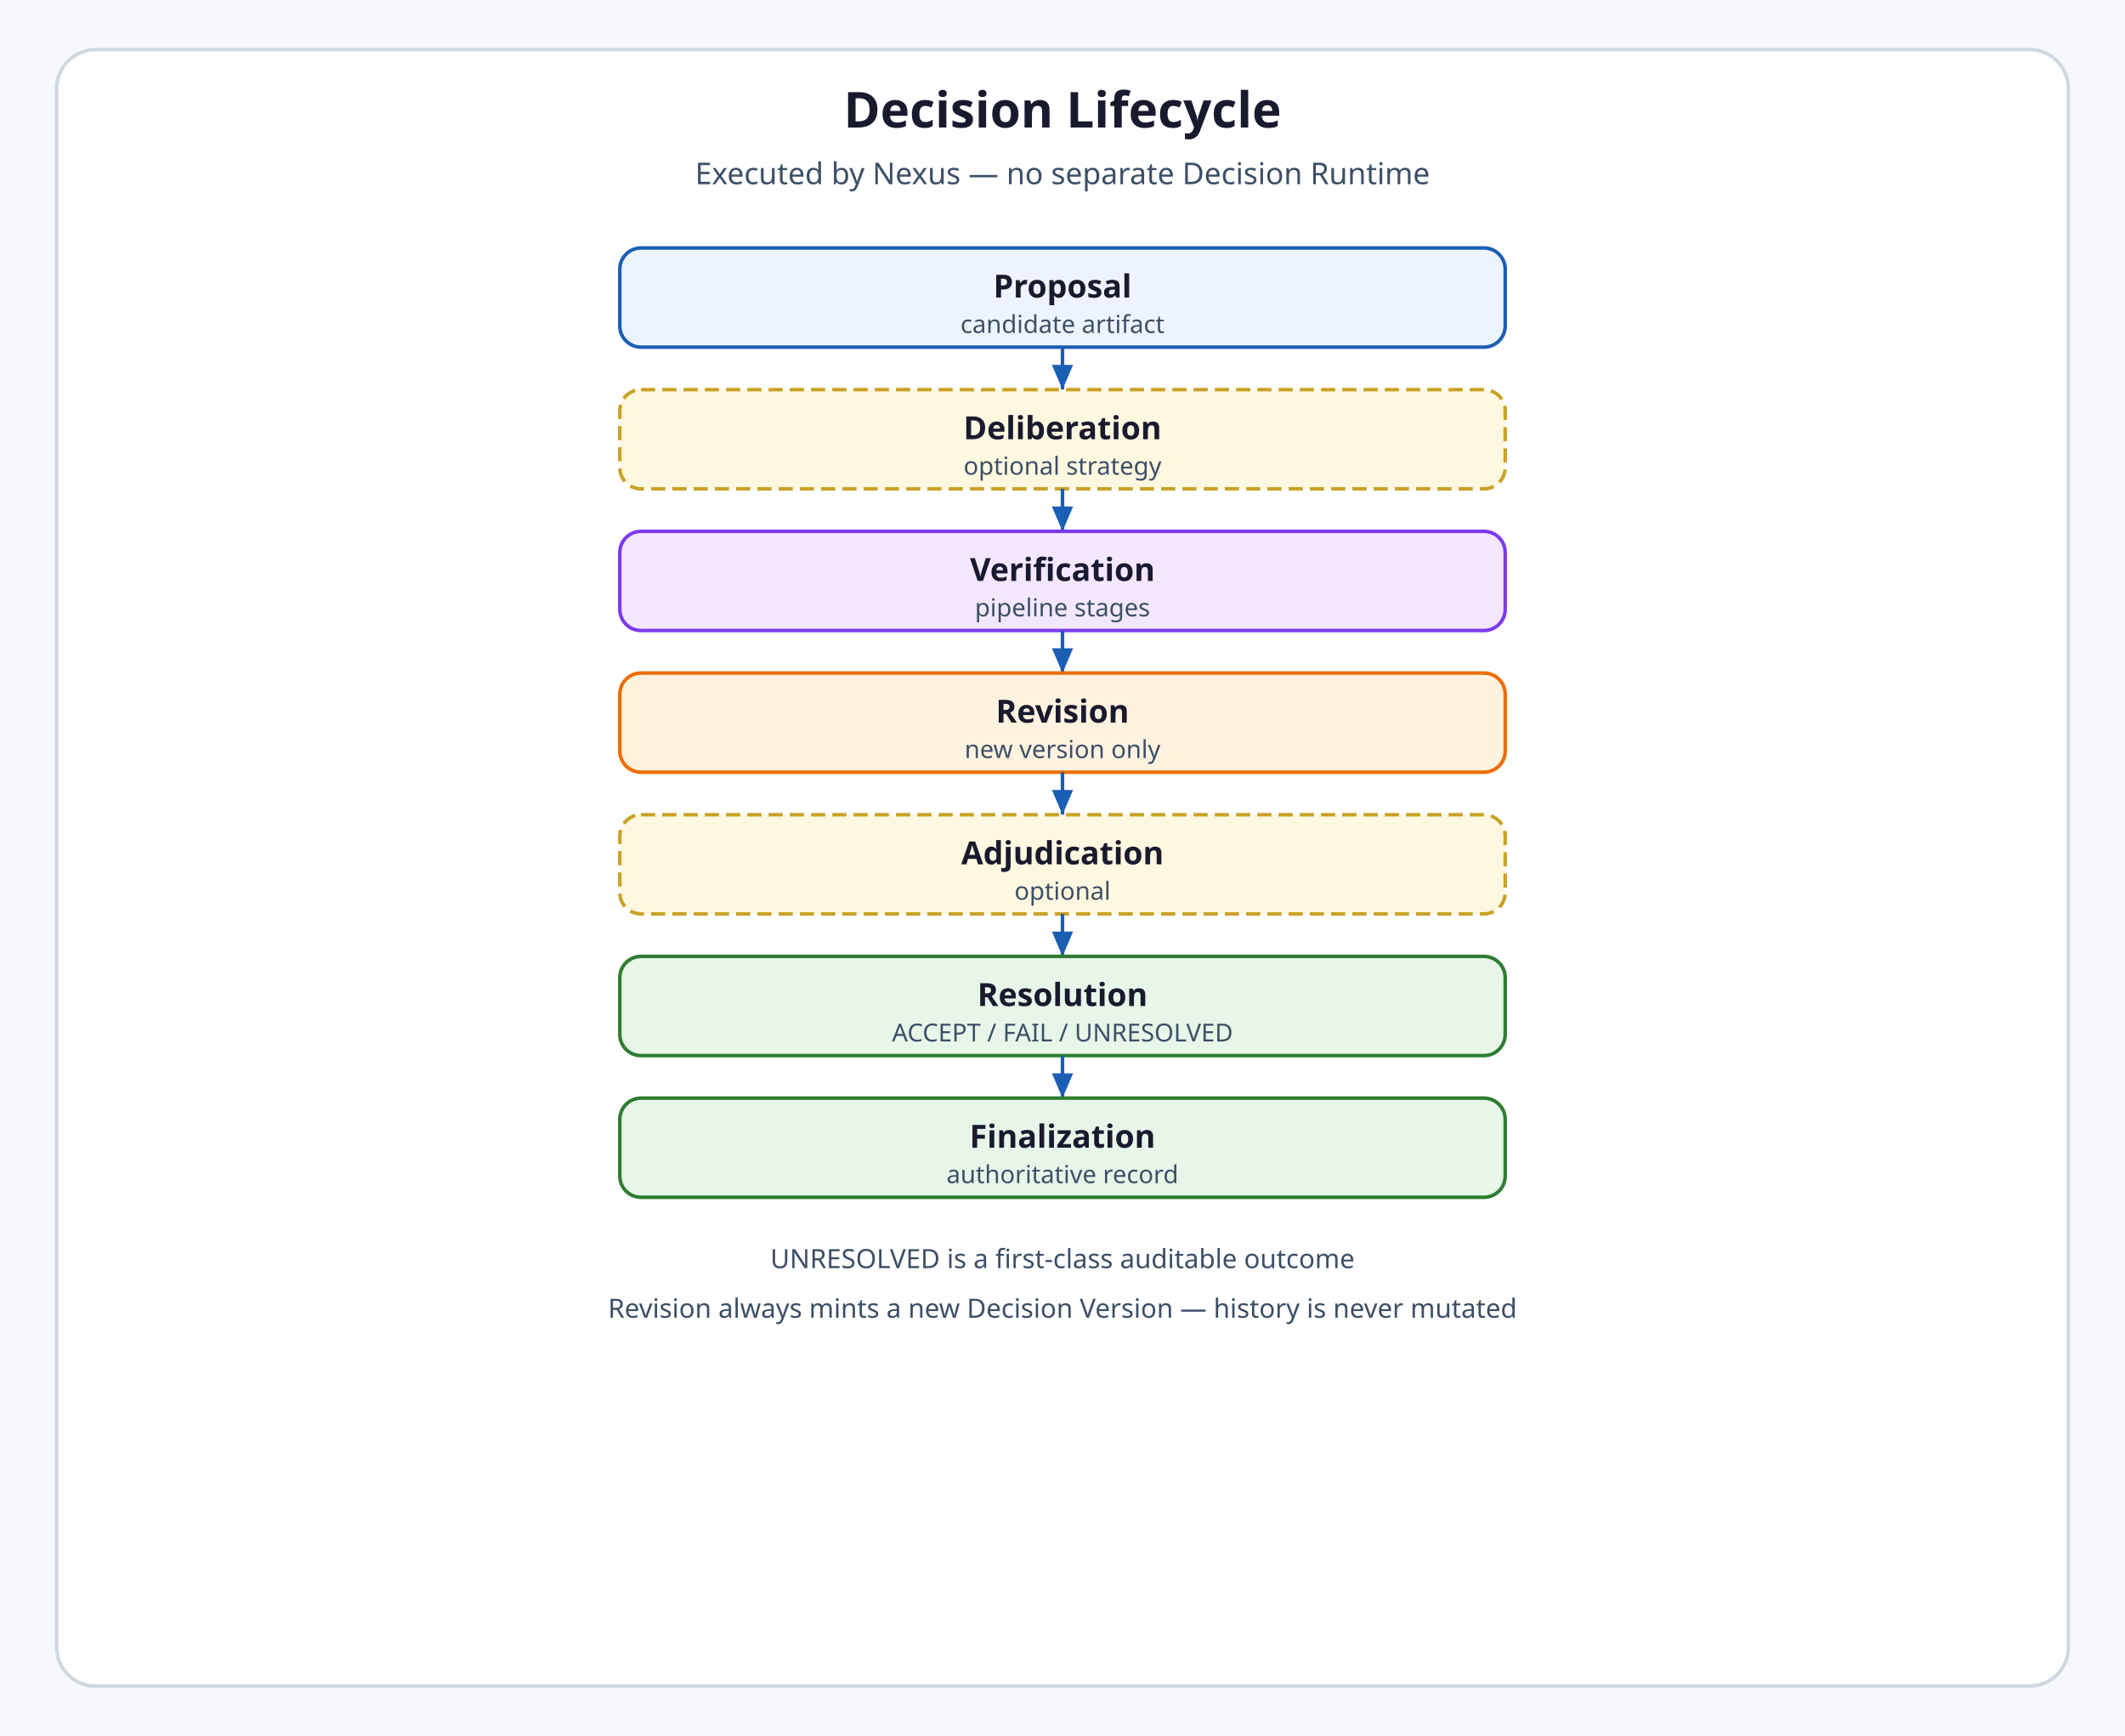
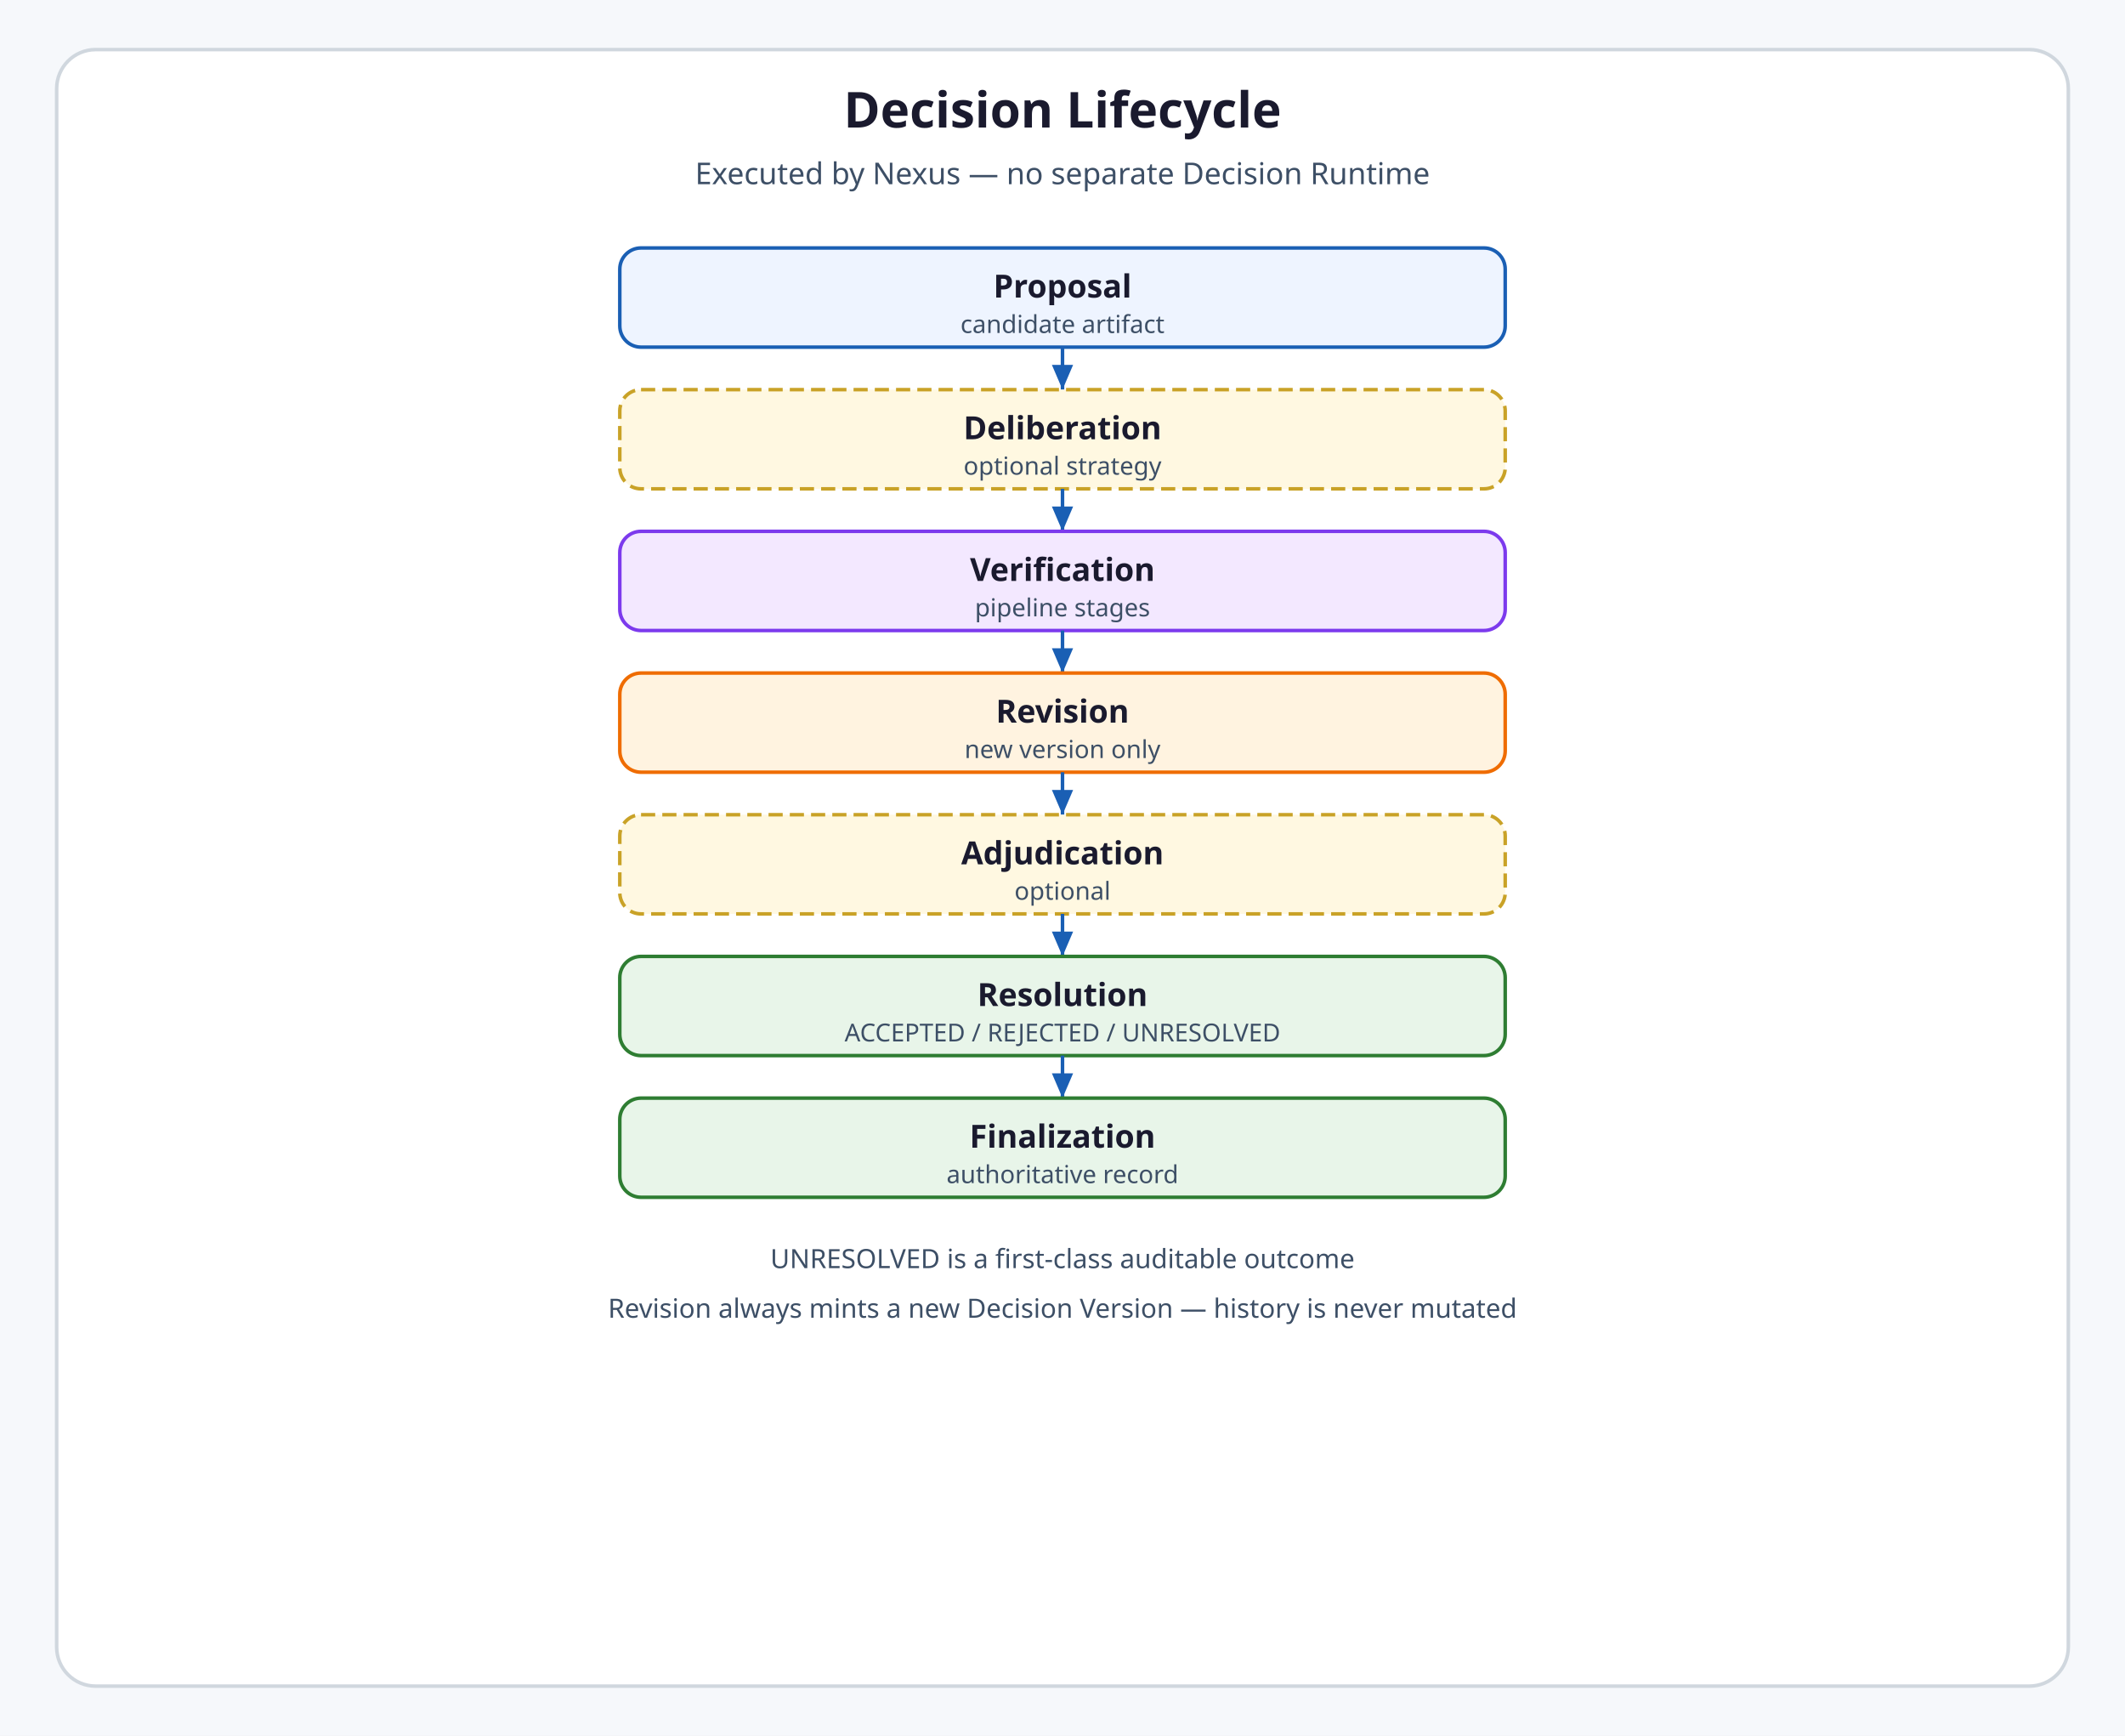
<svg xmlns="http://www.w3.org/2000/svg" viewBox="0 0 1200 980" role="img">
  <rect width="1200" height="980" fill="#f6f8fb" />
  <rect x="32" y="28" width="1136" height="924" rx="22" fill="#ffffff" stroke="#d0d7de" stroke-width="2" />
  <text x="600" y="72" text-anchor="middle" font-family="system-ui,Segoe UI,sans-serif" font-size="28" font-weight="700" fill="#1a1a2e">Decision Lifecycle</text>
  <text x="600" y="104" text-anchor="middle" font-family="system-ui,Segoe UI,sans-serif" font-size="17" fill="#3d4f66">Executed by Nexus — no separate Decision Runtime</text>
  <rect x="350" y="140" width="500" height="56" rx="12" fill="#eef4ff" stroke="#1a5fb4" stroke-width="2" />
  <text x="600" y="168" text-anchor="middle" font-family="system-ui,Segoe UI,sans-serif" font-size="18" font-weight="700" fill="#1a1a2e">Proposal</text>
  <text x="600" y="188" text-anchor="middle" font-family="system-ui,Segoe UI,sans-serif" font-size="14" fill="#3d4f66">candidate artifact</text>
  <line x1="600" y1="196" x2="600" y2="220" stroke="#1a5fb4" stroke-width="2" />
  <path d="M600 220 L594 206 L606 206 Z" fill="#1a5fb4" />
  <rect x="350" y="220" width="500" height="56" rx="12" fill="#fff8e1" stroke="#c9a227" stroke-width="2" stroke-dasharray="8 4" />
  <text x="600" y="248" text-anchor="middle" font-family="system-ui,Segoe UI,sans-serif" font-size="18" font-weight="700" fill="#1a1a2e">Deliberation</text>
  <text x="600" y="268" text-anchor="middle" font-family="system-ui,Segoe UI,sans-serif" font-size="14" fill="#3d4f66">optional strategy</text>
  <line x1="600" y1="276" x2="600" y2="300" stroke="#1a5fb4" stroke-width="2" />
  <path d="M600 300 L594 286 L606 286 Z" fill="#1a5fb4" />
  <rect x="350" y="300" width="500" height="56" rx="12" fill="#f3e8ff" stroke="#7c3aed" stroke-width="2" />
  <text x="600" y="328" text-anchor="middle" font-family="system-ui,Segoe UI,sans-serif" font-size="18" font-weight="700" fill="#1a1a2e">Verification</text>
  <text x="600" y="348" text-anchor="middle" font-family="system-ui,Segoe UI,sans-serif" font-size="14" fill="#3d4f66">pipeline stages</text>
  <line x1="600" y1="356" x2="600" y2="380" stroke="#1a5fb4" stroke-width="2" />
  <path d="M600 380 L594 366 L606 366 Z" fill="#1a5fb4" />
  <rect x="350" y="380" width="500" height="56" rx="12" fill="#fff3e0" stroke="#ef6c00" stroke-width="2" />
  <text x="600" y="408" text-anchor="middle" font-family="system-ui,Segoe UI,sans-serif" font-size="18" font-weight="700" fill="#1a1a2e">Revision</text>
  <text x="600" y="428" text-anchor="middle" font-family="system-ui,Segoe UI,sans-serif" font-size="14" fill="#3d4f66">new version only</text>
  <line x1="600" y1="436" x2="600" y2="460" stroke="#1a5fb4" stroke-width="2" />
  <path d="M600 460 L594 446 L606 446 Z" fill="#1a5fb4" />
  <rect x="350" y="460" width="500" height="56" rx="12" fill="#fff8e1" stroke="#c9a227" stroke-width="2" stroke-dasharray="8 4" />
  <text x="600" y="488" text-anchor="middle" font-family="system-ui,Segoe UI,sans-serif" font-size="18" font-weight="700" fill="#1a1a2e">Adjudication</text>
  <text x="600" y="508" text-anchor="middle" font-family="system-ui,Segoe UI,sans-serif" font-size="14" fill="#3d4f66">optional</text>
  <line x1="600" y1="516" x2="600" y2="540" stroke="#1a5fb4" stroke-width="2" />
  <path d="M600 540 L594 526 L606 526 Z" fill="#1a5fb4" />
  <rect x="350" y="540" width="500" height="56" rx="12" fill="#e8f5e9" stroke="#2e7d32" stroke-width="2" />
  <text x="600" y="568" text-anchor="middle" font-family="system-ui,Segoe UI,sans-serif" font-size="18" font-weight="700" fill="#1a1a2e">Resolution</text>
-   <text x="600" y="588" text-anchor="middle" font-family="system-ui,Segoe UI,sans-serif" font-size="14" fill="#3d4f66">ACCEPT / FAIL / UNRESOLVED</text>
+   <text x="600" y="588" text-anchor="middle" font-family="system-ui,Segoe UI,sans-serif" font-size="14" fill="#3d4f66">ACCEPTED / REJECTED / UNRESOLVED</text>
  <line x1="600" y1="596" x2="600" y2="620" stroke="#1a5fb4" stroke-width="2" />
  <path d="M600 620 L594 606 L606 606 Z" fill="#1a5fb4" />
  <rect x="350" y="620" width="500" height="56" rx="12" fill="#e8f5e9" stroke="#2e7d32" stroke-width="2" />
  <text x="600" y="648" text-anchor="middle" font-family="system-ui,Segoe UI,sans-serif" font-size="18" font-weight="700" fill="#1a1a2e">Finalization</text>
  <text x="600" y="668" text-anchor="middle" font-family="system-ui,Segoe UI,sans-serif" font-size="14" fill="#3d4f66">authoritative record</text>
  <text x="600" y="716" text-anchor="middle" font-family="system-ui,Segoe UI,sans-serif" font-size="15" fill="#3d4f66">UNRESOLVED is a first-class auditable outcome</text>
  <text x="600" y="744" text-anchor="middle" font-family="system-ui,Segoe UI,sans-serif" font-size="15" fill="#3d4f66">Revision always mints a new Decision Version — history is never mutated</text>
</svg>
